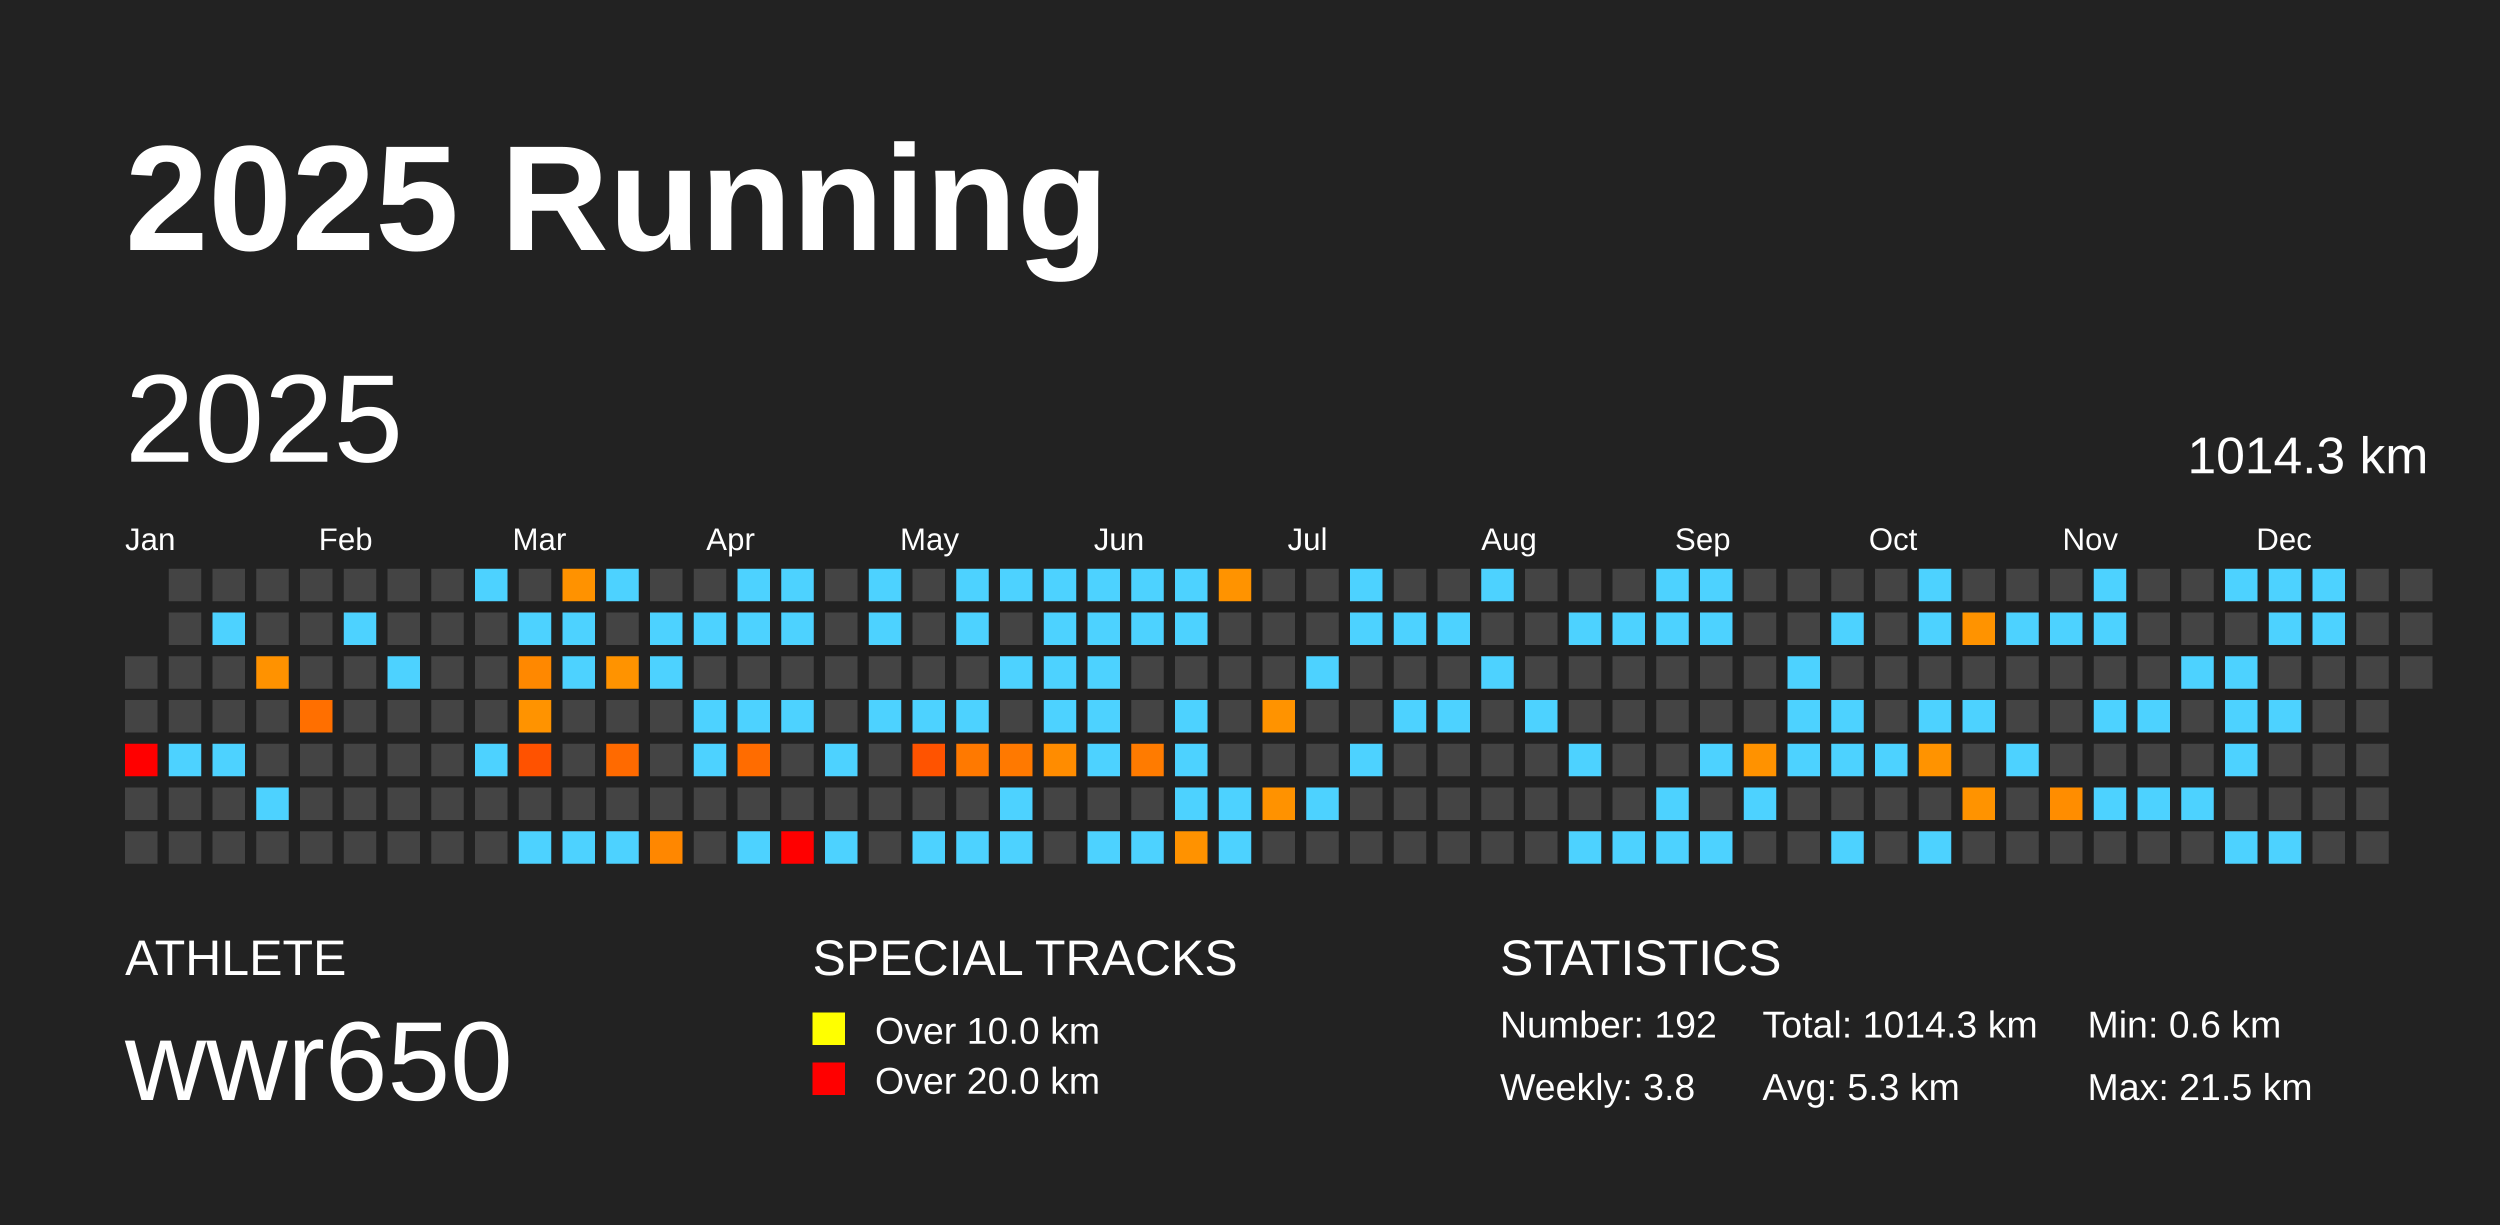
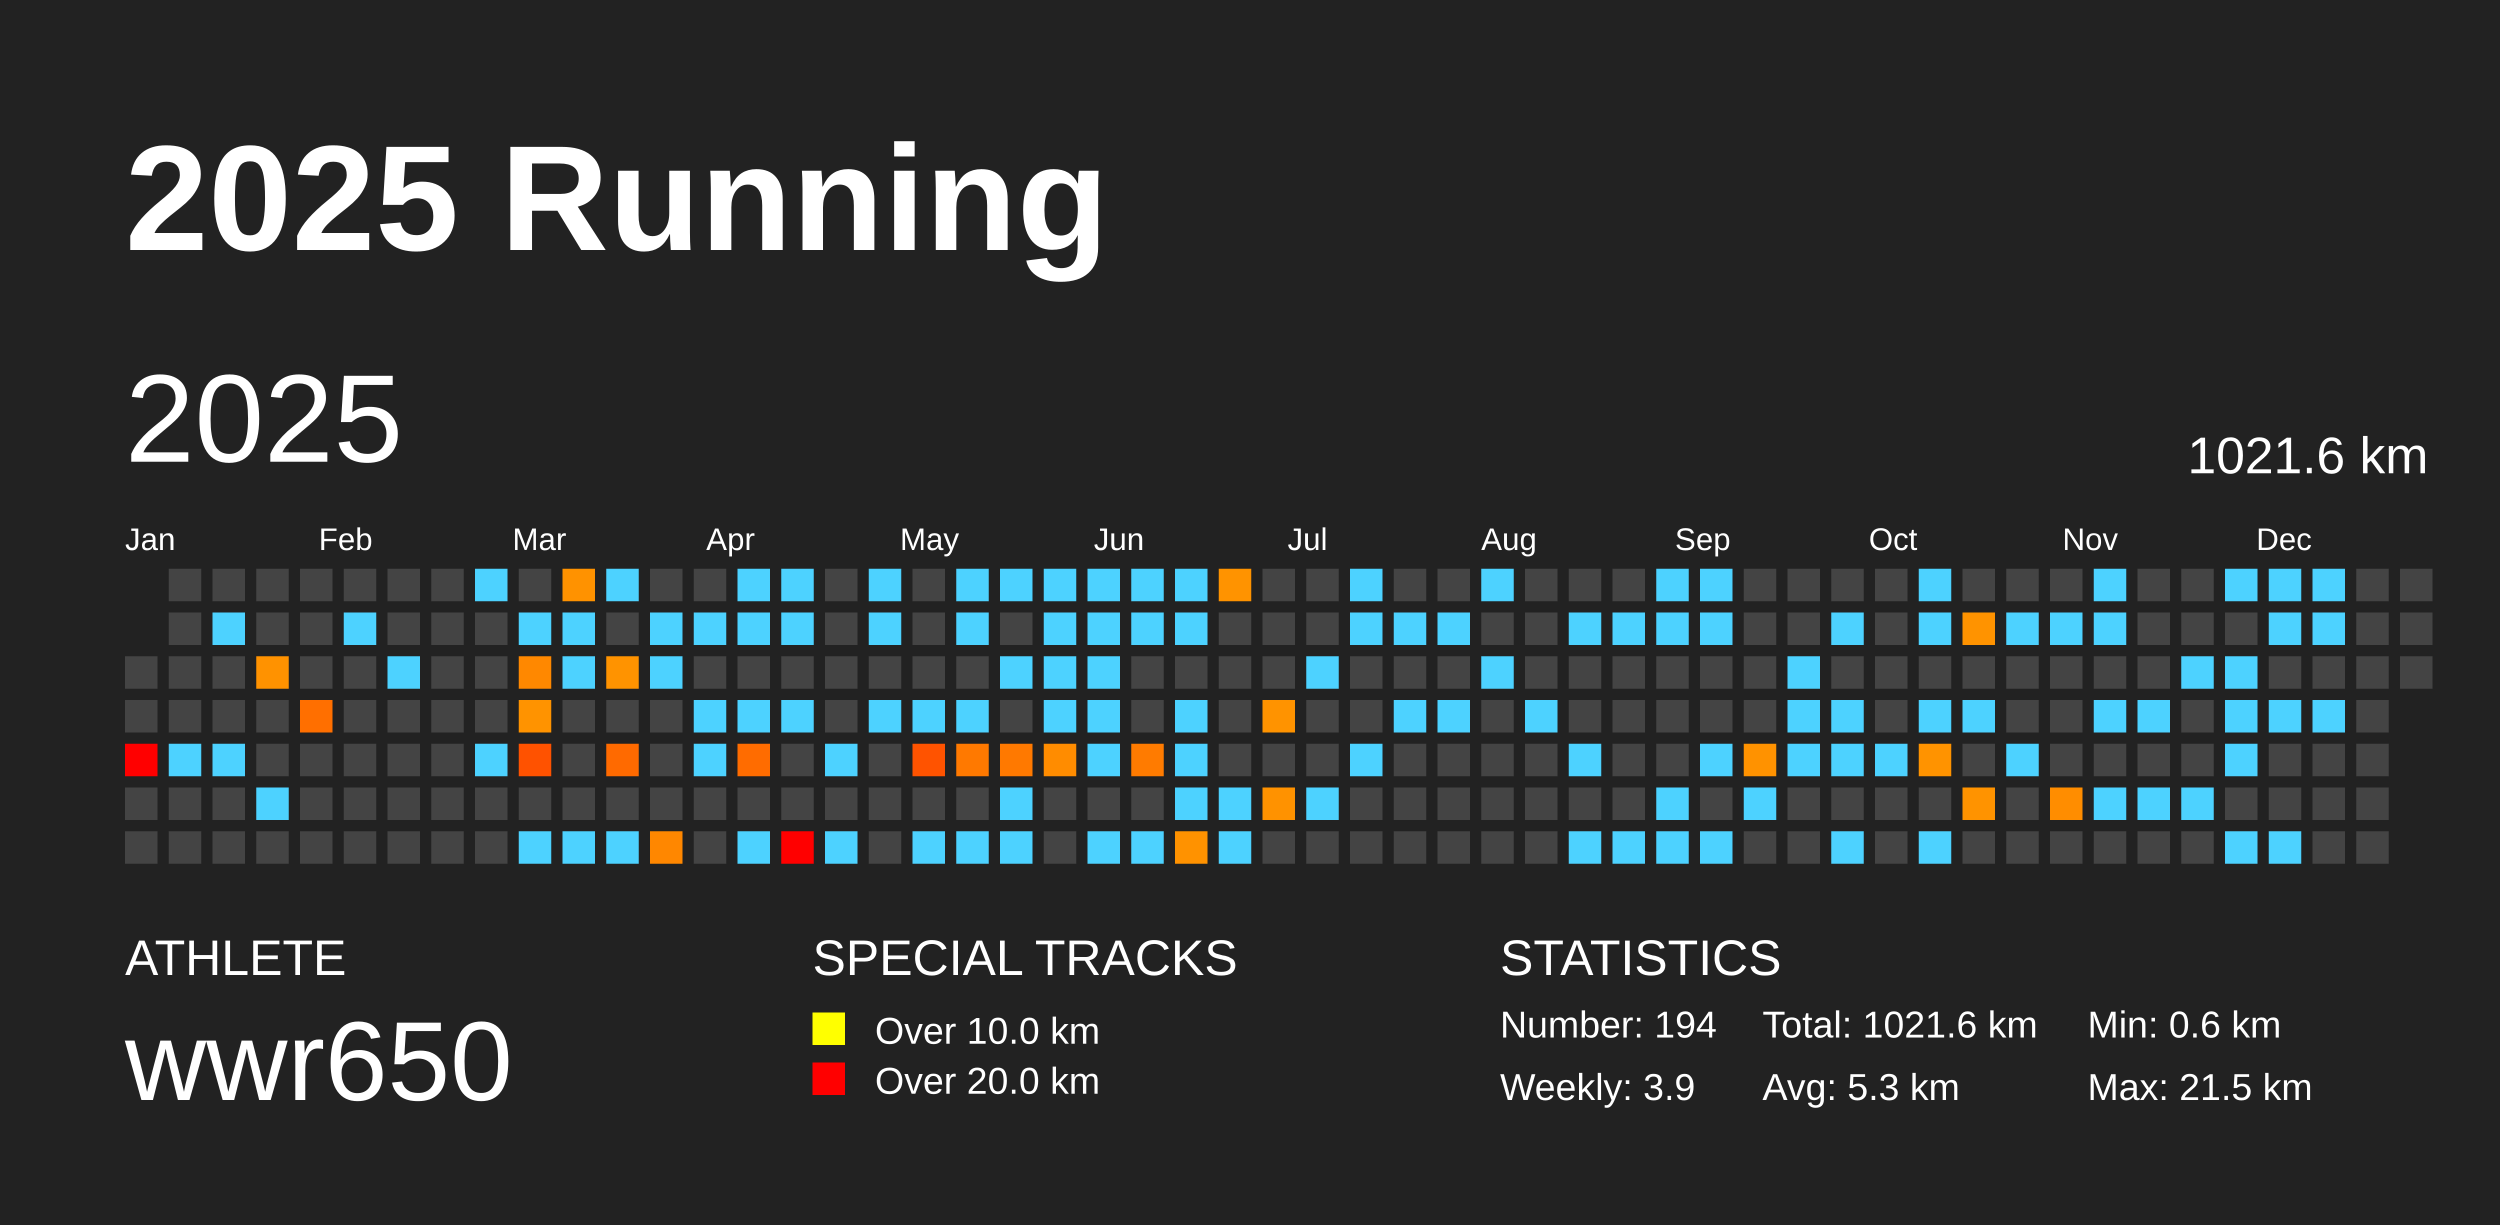
<svg xmlns="http://www.w3.org/2000/svg" baseProfile="full" height="98mm" version="1.1" viewBox="0,0,200,98" width="200mm">
  <defs />
  <rect fill="#222222" height="98" width="200" x="0" y="0" />
  <text fill="#FFFFFF" style="font-size:12px; font-family:Arial; font-weight:bold;" x="10" y="20">2025 Running</text>
  <text fill="#FFFFFF" style="font-size:4px; font-family:Arial" x="10" y="78">ATHLETE</text>
  <text fill="#FFFFFF" style="font-size:9px; font-family:Arial" x="10" y="88">wwr650</text>
  <text fill="#FFFFFF" style="font-size:4px; font-family:Arial" x="65" y="78">SPECIAL TRACKS</text>
  <rect fill="yellow" height="2.6" width="2.6" x="65" y="81" />
  <text fill="#FFFFFF" style="font-size:3px; font-family:Arial" x="70" y="83.5">Over 10.0 km</text>
  <rect fill="red" height="2.6" width="2.6" x="65" y="85" />
  <text fill="#FFFFFF" style="font-size:3px; font-family:Arial" x="70" y="87.5">Over 20.0 km</text>
  <text fill="#FFFFFF" style="font-size:4px; font-family:Arial" x="120" y="78">STATISTICS</text>
-   <text fill="#FFFFFF" style="font-size:3px; font-family:Arial" x="120" y="83">Number: 192</text>
-   <text fill="#FFFFFF" style="font-size:3px; font-family:Arial" x="120" y="88">Weekly: 3.8</text>
-   <text fill="#FFFFFF" style="font-size:3px; font-family:Arial" x="141" y="83">Total: 1014.3 km</text>
+   <text fill="#FFFFFF" style="font-size:3px; font-family:Arial" x="120" y="83">Number: 194</text>
+   <text fill="#FFFFFF" style="font-size:3px; font-family:Arial" x="120" y="88">Weekly: 3.9</text>
+   <text fill="#FFFFFF" style="font-size:3px; font-family:Arial" x="141" y="83">Total: 1021.6 km</text>
  <text fill="#FFFFFF" style="font-size:3px; font-family:Arial" x="141" y="88">Avg: 5.3 km</text>
  <text fill="#FFFFFF" style="font-size:3px; font-family:Arial" x="167" y="83">Min: 0.6 km</text>
  <text fill="#FFFFFF" style="font-size:3px; font-family:Arial" x="167" y="88">Max: 21.5 km</text>
  <text dominant-baseline="hanging" fill="#FFFFFF" style="font-size:10.0px; font-family:Arial;" x="10" y="30">2025</text>
-   <text dominant-baseline="hanging" fill="#FFFFFF" style="font-size:4.125px; font-family:Arial;" x="175" y="35">1014.3 km</text>
+   <text dominant-baseline="hanging" fill="#FFFFFF" style="font-size:4.125px; font-family:Arial;" x="175" y="35">1021.6 km</text>
  <text fill="#FFFFFF" style="font-size:2.5px; font-family:Arial" x="10.0" y="44">Jan</text>
  <text fill="#FFFFFF" style="font-size:2.5px; font-family:Arial" x="25.5" y="44">Feb</text>
  <text fill="#FFFFFF" style="font-size:2.5px; font-family:Arial" x="41.0" y="44">Mar</text>
  <text fill="#FFFFFF" style="font-size:2.5px; font-family:Arial" x="56.5" y="44">Apr</text>
  <text fill="#FFFFFF" style="font-size:2.5px; font-family:Arial" x="72.0" y="44">May</text>
  <text fill="#FFFFFF" style="font-size:2.5px; font-family:Arial" x="87.5" y="44">Jun</text>
  <text fill="#FFFFFF" style="font-size:2.5px; font-family:Arial" x="103.0" y="44">Jul</text>
  <text fill="#FFFFFF" style="font-size:2.5px; font-family:Arial" x="118.5" y="44">Aug</text>
  <text fill="#FFFFFF" style="font-size:2.5px; font-family:Arial" x="134.0" y="44">Sep</text>
  <text fill="#FFFFFF" style="font-size:2.5px; font-family:Arial" x="149.5" y="44">Oct</text>
  <text fill="#FFFFFF" style="font-size:2.5px; font-family:Arial" x="165.0" y="44">Nov</text>
  <text fill="#FFFFFF" style="font-size:2.5px; font-family:Arial" x="180.5" y="44">Dec</text>
  <rect fill="#444444" height="2.6" width="2.6" x="10.0" y="52.5" />
  <rect fill="#444444" height="2.6" width="2.6" x="10.0" y="56.0" />
  <rect fill="red" height="2.6" width="2.6" x="10.0" y="59.5" />
  <rect fill="#444444" height="2.6" width="2.6" x="10.0" y="63.0" />
  <rect fill="#444444" height="2.6" width="2.6" x="10.0" y="66.5" />
  <rect fill="#444444" height="2.6" width="2.6" x="13.5" y="45.5" />
  <rect fill="#444444" height="2.6" width="2.6" x="13.5" y="49.0" />
  <rect fill="#444444" height="2.6" width="2.6" x="13.5" y="52.5" />
  <rect fill="#444444" height="2.6" width="2.6" x="13.5" y="56.0" />
  <rect fill="#4dd2ff" height="2.6" width="2.6" x="13.5" y="59.5" />
  <rect fill="#444444" height="2.6" width="2.6" x="13.5" y="63.0" />
  <rect fill="#444444" height="2.6" width="2.6" x="13.5" y="66.5" />
  <rect fill="#444444" height="2.6" width="2.6" x="17.0" y="45.5" />
  <rect fill="#4dd2ff" height="2.6" width="2.6" x="17.0" y="49.0" />
  <rect fill="#444444" height="2.6" width="2.6" x="17.0" y="52.5" />
  <rect fill="#444444" height="2.6" width="2.6" x="17.0" y="56.0" />
  <rect fill="#4dd2ff" height="2.6" width="2.6" x="17.0" y="59.5" />
  <rect fill="#444444" height="2.6" width="2.6" x="17.0" y="63.0" />
  <rect fill="#444444" height="2.6" width="2.6" x="17.0" y="66.5" />
  <rect fill="#444444" height="2.6" width="2.6" x="20.5" y="45.5" />
  <rect fill="#444444" height="2.6" width="2.6" x="20.5" y="49.0" />
  <rect fill="#ff9200" height="2.6" width="2.6" x="20.5" y="52.5" />
  <rect fill="#444444" height="2.6" width="2.6" x="20.5" y="56.0" />
  <rect fill="#444444" height="2.6" width="2.6" x="20.5" y="59.5" />
  <rect fill="#4dd2ff" height="2.6" width="2.6" x="20.5" y="63.0" />
  <rect fill="#444444" height="2.6" width="2.6" x="20.5" y="66.5" />
  <rect fill="#444444" height="2.6" width="2.6" x="24.0" y="45.5" />
  <rect fill="#444444" height="2.6" width="2.6" x="24.0" y="49.0" />
  <rect fill="#444444" height="2.6" width="2.6" x="24.0" y="52.5" />
  <rect fill="#ff6f00" height="2.6" width="2.6" x="24.0" y="56.0" />
  <rect fill="#444444" height="2.6" width="2.6" x="24.0" y="59.5" />
  <rect fill="#444444" height="2.6" width="2.6" x="24.0" y="63.0" />
  <rect fill="#444444" height="2.6" width="2.6" x="24.0" y="66.5" />
  <rect fill="#444444" height="2.6" width="2.6" x="27.5" y="45.5" />
  <rect fill="#4dd2ff" height="2.6" width="2.6" x="27.5" y="49.0" />
  <rect fill="#444444" height="2.6" width="2.6" x="27.5" y="52.5" />
  <rect fill="#444444" height="2.6" width="2.6" x="27.5" y="56.0" />
  <rect fill="#444444" height="2.6" width="2.6" x="27.5" y="59.5" />
  <rect fill="#444444" height="2.6" width="2.6" x="27.5" y="63.0" />
  <rect fill="#444444" height="2.6" width="2.6" x="27.5" y="66.5" />
  <rect fill="#444444" height="2.6" width="2.6" x="31.0" y="45.5" />
  <rect fill="#444444" height="2.6" width="2.6" x="31.0" y="49.0" />
  <rect fill="#4dd2ff" height="2.6" width="2.6" x="31.0" y="52.5" />
  <rect fill="#444444" height="2.6" width="2.6" x="31.0" y="56.0" />
  <rect fill="#444444" height="2.6" width="2.6" x="31.0" y="59.5" />
  <rect fill="#444444" height="2.6" width="2.6" x="31.0" y="63.0" />
  <rect fill="#444444" height="2.6" width="2.6" x="31.0" y="66.5" />
  <rect fill="#444444" height="2.6" width="2.6" x="34.5" y="45.5" />
  <rect fill="#444444" height="2.6" width="2.6" x="34.5" y="49.0" />
  <rect fill="#444444" height="2.6" width="2.6" x="34.5" y="52.5" />
  <rect fill="#444444" height="2.6" width="2.6" x="34.5" y="56.0" />
  <rect fill="#444444" height="2.6" width="2.6" x="34.5" y="59.5" />
  <rect fill="#444444" height="2.6" width="2.6" x="34.5" y="63.0" />
  <rect fill="#444444" height="2.6" width="2.6" x="34.5" y="66.5" />
  <rect fill="#4dd2ff" height="2.6" width="2.6" x="38.0" y="45.5" />
  <rect fill="#444444" height="2.6" width="2.6" x="38.0" y="49.0" />
  <rect fill="#444444" height="2.6" width="2.6" x="38.0" y="52.5" />
  <rect fill="#444444" height="2.6" width="2.6" x="38.0" y="56.0" />
  <rect fill="#4dd2ff" height="2.6" width="2.6" x="38.0" y="59.5" />
  <rect fill="#444444" height="2.6" width="2.6" x="38.0" y="63.0" />
  <rect fill="#444444" height="2.6" width="2.6" x="38.0" y="66.5" />
  <rect fill="#444444" height="2.6" width="2.6" x="41.5" y="45.5" />
  <rect fill="#4dd2ff" height="2.6" width="2.6" x="41.5" y="49.0" />
  <rect fill="#ff8800" height="2.6" width="2.6" x="41.5" y="52.5" />
  <rect fill="#ff9300" height="2.6" width="2.6" x="41.5" y="56.0" />
  <rect fill="#ff5200" height="2.6" width="2.6" x="41.5" y="59.5" />
  <rect fill="#444444" height="2.6" width="2.6" x="41.5" y="63.0" />
  <rect fill="#4dd2ff" height="2.6" width="2.6" x="41.5" y="66.5" />
  <rect fill="#ff9200" height="2.6" width="2.6" x="45.0" y="45.5" />
  <rect fill="#4dd2ff" height="2.6" width="2.6" x="45.0" y="49.0" />
  <rect fill="#4dd2ff" height="2.6" width="2.6" x="45.0" y="52.5" />
  <rect fill="#444444" height="2.6" width="2.6" x="45.0" y="56.0" />
  <rect fill="#444444" height="2.6" width="2.6" x="45.0" y="59.5" />
  <rect fill="#444444" height="2.6" width="2.6" x="45.0" y="63.0" />
  <rect fill="#4dd2ff" height="2.6" width="2.6" x="45.0" y="66.5" />
  <rect fill="#4dd2ff" height="2.6" width="2.6" x="48.5" y="45.5" />
  <rect fill="#444444" height="2.6" width="2.6" x="48.5" y="49.0" />
  <rect fill="#ff9300" height="2.6" width="2.6" x="48.5" y="52.5" />
  <rect fill="#444444" height="2.6" width="2.6" x="48.5" y="56.0" />
  <rect fill="#ff6a00" height="2.6" width="2.6" x="48.5" y="59.5" />
  <rect fill="#444444" height="2.6" width="2.6" x="48.5" y="63.0" />
  <rect fill="#4dd2ff" height="2.6" width="2.6" x="48.5" y="66.5" />
  <rect fill="#444444" height="2.6" width="2.6" x="52.0" y="45.5" />
  <rect fill="#4dd2ff" height="2.6" width="2.6" x="52.0" y="49.0" />
  <rect fill="#4dd2ff" height="2.6" width="2.6" x="52.0" y="52.5" />
  <rect fill="#444444" height="2.6" width="2.6" x="52.0" y="56.0" />
  <rect fill="#444444" height="2.6" width="2.6" x="52.0" y="59.5" />
  <rect fill="#444444" height="2.6" width="2.6" x="52.0" y="63.0" />
  <rect fill="#ff8700" height="2.6" width="2.6" x="52.0" y="66.5" />
  <rect fill="#444444" height="2.6" width="2.6" x="55.5" y="45.5" />
  <rect fill="#4dd2ff" height="2.6" width="2.6" x="55.5" y="49.0" />
  <rect fill="#444444" height="2.6" width="2.6" x="55.5" y="52.5" />
  <rect fill="#4dd2ff" height="2.6" width="2.6" x="55.5" y="56.0" />
  <rect fill="#4dd2ff" height="2.6" width="2.6" x="55.5" y="59.5" />
  <rect fill="#444444" height="2.6" width="2.6" x="55.5" y="63.0" />
  <rect fill="#444444" height="2.6" width="2.6" x="55.5" y="66.5" />
  <rect fill="#4dd2ff" height="2.6" width="2.6" x="59.0" y="45.5" />
  <rect fill="#4dd2ff" height="2.6" width="2.6" x="59.0" y="49.0" />
  <rect fill="#444444" height="2.6" width="2.6" x="59.0" y="52.5" />
  <rect fill="#4dd2ff" height="2.6" width="2.6" x="59.0" y="56.0" />
  <rect fill="#ff6c00" height="2.6" width="2.6" x="59.0" y="59.5" />
  <rect fill="#444444" height="2.6" width="2.6" x="59.0" y="63.0" />
  <rect fill="#4dd2ff" height="2.6" width="2.6" x="59.0" y="66.5" />
  <rect fill="#4dd2ff" height="2.6" width="2.6" x="62.5" y="45.5" />
  <rect fill="#4dd2ff" height="2.6" width="2.6" x="62.5" y="49.0" />
  <rect fill="#444444" height="2.6" width="2.6" x="62.5" y="52.5" />
  <rect fill="#4dd2ff" height="2.6" width="2.6" x="62.5" y="56.0" />
  <rect fill="#444444" height="2.6" width="2.6" x="62.5" y="59.5" />
  <rect fill="#444444" height="2.6" width="2.6" x="62.5" y="63.0" />
  <rect fill="red" height="2.6" width="2.6" x="62.5" y="66.5" />
  <rect fill="#444444" height="2.6" width="2.6" x="66.0" y="45.5" />
  <rect fill="#444444" height="2.6" width="2.6" x="66.0" y="49.0" />
  <rect fill="#444444" height="2.6" width="2.6" x="66.0" y="52.5" />
  <rect fill="#444444" height="2.6" width="2.6" x="66.0" y="56.0" />
  <rect fill="#4dd2ff" height="2.6" width="2.6" x="66.0" y="59.5" />
  <rect fill="#444444" height="2.6" width="2.6" x="66.0" y="63.0" />
  <rect fill="#4dd2ff" height="2.6" width="2.6" x="66.0" y="66.5" />
  <rect fill="#4dd2ff" height="2.6" width="2.6" x="69.5" y="45.5" />
  <rect fill="#4dd2ff" height="2.6" width="2.6" x="69.5" y="49.0" />
  <rect fill="#444444" height="2.6" width="2.6" x="69.5" y="52.5" />
  <rect fill="#4dd2ff" height="2.6" width="2.6" x="69.5" y="56.0" />
  <rect fill="#444444" height="2.6" width="2.6" x="69.5" y="59.5" />
  <rect fill="#444444" height="2.6" width="2.6" x="69.5" y="63.0" />
  <rect fill="#444444" height="2.6" width="2.6" x="69.5" y="66.5" />
  <rect fill="#444444" height="2.6" width="2.6" x="73.0" y="45.5" />
  <rect fill="#444444" height="2.6" width="2.6" x="73.0" y="49.0" />
  <rect fill="#444444" height="2.6" width="2.6" x="73.0" y="52.5" />
  <rect fill="#4dd2ff" height="2.6" width="2.6" x="73.0" y="56.0" />
  <rect fill="#ff5300" height="2.6" width="2.6" x="73.0" y="59.5" />
  <rect fill="#444444" height="2.6" width="2.6" x="73.0" y="63.0" />
  <rect fill="#4dd2ff" height="2.6" width="2.6" x="73.0" y="66.5" />
  <rect fill="#4dd2ff" height="2.6" width="2.6" x="76.5" y="45.5" />
  <rect fill="#4dd2ff" height="2.6" width="2.6" x="76.5" y="49.0" />
  <rect fill="#444444" height="2.6" width="2.6" x="76.5" y="52.5" />
  <rect fill="#4dd2ff" height="2.6" width="2.6" x="76.5" y="56.0" />
  <rect fill="#ff7900" height="2.6" width="2.6" x="76.5" y="59.5" />
  <rect fill="#444444" height="2.6" width="2.6" x="76.5" y="63.0" />
  <rect fill="#4dd2ff" height="2.6" width="2.6" x="76.5" y="66.5" />
  <rect fill="#4dd2ff" height="2.6" width="2.6" x="80.0" y="45.5" />
  <rect fill="#444444" height="2.6" width="2.6" x="80.0" y="49.0" />
  <rect fill="#4dd2ff" height="2.6" width="2.6" x="80.0" y="52.5" />
  <rect fill="#444444" height="2.6" width="2.6" x="80.0" y="56.0" />
  <rect fill="#ff7900" height="2.6" width="2.6" x="80.0" y="59.5" />
  <rect fill="#4dd2ff" height="2.6" width="2.6" x="80.0" y="63.0" />
  <rect fill="#4dd2ff" height="2.6" width="2.6" x="80.0" y="66.5" />
  <rect fill="#4dd2ff" height="2.6" width="2.6" x="83.5" y="45.5" />
  <rect fill="#4dd2ff" height="2.6" width="2.6" x="83.5" y="49.0" />
  <rect fill="#4dd2ff" height="2.6" width="2.6" x="83.5" y="52.5" />
  <rect fill="#4dd2ff" height="2.6" width="2.6" x="83.5" y="56.0" />
  <rect fill="#ff8c00" height="2.6" width="2.6" x="83.5" y="59.5" />
  <rect fill="#444444" height="2.6" width="2.6" x="83.5" y="63.0" />
  <rect fill="#444444" height="2.6" width="2.6" x="83.5" y="66.5" />
  <rect fill="#4dd2ff" height="2.6" width="2.6" x="87.0" y="45.5" />
  <rect fill="#4dd2ff" height="2.6" width="2.6" x="87.0" y="49.0" />
  <rect fill="#4dd2ff" height="2.6" width="2.6" x="87.0" y="52.5" />
  <rect fill="#4dd2ff" height="2.6" width="2.6" x="87.0" y="56.0" />
  <rect fill="#4dd2ff" height="2.6" width="2.6" x="87.0" y="59.5" />
  <rect fill="#444444" height="2.6" width="2.6" x="87.0" y="63.0" />
  <rect fill="#4dd2ff" height="2.6" width="2.6" x="87.0" y="66.5" />
  <rect fill="#4dd2ff" height="2.6" width="2.6" x="90.5" y="45.5" />
  <rect fill="#4dd2ff" height="2.6" width="2.6" x="90.5" y="49.0" />
  <rect fill="#444444" height="2.6" width="2.6" x="90.5" y="52.5" />
  <rect fill="#444444" height="2.6" width="2.6" x="90.5" y="56.0" />
  <rect fill="#ff7b00" height="2.6" width="2.6" x="90.5" y="59.5" />
  <rect fill="#444444" height="2.6" width="2.6" x="90.5" y="63.0" />
  <rect fill="#4dd2ff" height="2.6" width="2.6" x="90.5" y="66.5" />
  <rect fill="#4dd2ff" height="2.6" width="2.6" x="94.0" y="45.5" />
  <rect fill="#4dd2ff" height="2.6" width="2.6" x="94.0" y="49.0" />
  <rect fill="#444444" height="2.6" width="2.6" x="94.0" y="52.5" />
  <rect fill="#4dd2ff" height="2.6" width="2.6" x="94.0" y="56.0" />
  <rect fill="#4dd2ff" height="2.6" width="2.6" x="94.0" y="59.5" />
  <rect fill="#4dd2ff" height="2.6" width="2.6" x="94.0" y="63.0" />
  <rect fill="#ff9200" height="2.6" width="2.6" x="94.0" y="66.5" />
  <rect fill="#ff9300" height="2.6" width="2.6" x="97.5" y="45.5" />
  <rect fill="#444444" height="2.6" width="2.6" x="97.5" y="49.0" />
  <rect fill="#444444" height="2.6" width="2.6" x="97.5" y="52.5" />
  <rect fill="#444444" height="2.6" width="2.6" x="97.5" y="56.0" />
  <rect fill="#444444" height="2.6" width="2.6" x="97.5" y="59.5" />
  <rect fill="#4dd2ff" height="2.6" width="2.6" x="97.5" y="63.0" />
  <rect fill="#4dd2ff" height="2.6" width="2.6" x="97.5" y="66.5" />
  <rect fill="#444444" height="2.6" width="2.6" x="101.0" y="45.5" />
  <rect fill="#444444" height="2.6" width="2.6" x="101.0" y="49.0" />
  <rect fill="#444444" height="2.6" width="2.6" x="101.0" y="52.5" />
  <rect fill="#ff9300" height="2.6" width="2.6" x="101.0" y="56.0" />
  <rect fill="#444444" height="2.6" width="2.6" x="101.0" y="59.5" />
  <rect fill="#ff9200" height="2.6" width="2.6" x="101.0" y="63.0" />
  <rect fill="#444444" height="2.6" width="2.6" x="101.0" y="66.5" />
  <rect fill="#444444" height="2.6" width="2.6" x="104.5" y="45.5" />
  <rect fill="#444444" height="2.6" width="2.6" x="104.5" y="49.0" />
  <rect fill="#4dd2ff" height="2.6" width="2.6" x="104.5" y="52.5" />
  <rect fill="#444444" height="2.6" width="2.6" x="104.5" y="56.0" />
  <rect fill="#444444" height="2.6" width="2.6" x="104.5" y="59.5" />
  <rect fill="#4dd2ff" height="2.6" width="2.6" x="104.5" y="63.0" />
  <rect fill="#444444" height="2.6" width="2.6" x="104.5" y="66.5" />
  <rect fill="#4dd2ff" height="2.6" width="2.6" x="108.0" y="45.5" />
  <rect fill="#4dd2ff" height="2.6" width="2.6" x="108.0" y="49.0" />
  <rect fill="#444444" height="2.6" width="2.6" x="108.0" y="52.5" />
  <rect fill="#444444" height="2.6" width="2.6" x="108.0" y="56.0" />
  <rect fill="#4dd2ff" height="2.6" width="2.6" x="108.0" y="59.5" />
  <rect fill="#444444" height="2.6" width="2.6" x="108.0" y="63.0" />
  <rect fill="#444444" height="2.6" width="2.6" x="108.0" y="66.5" />
  <rect fill="#444444" height="2.6" width="2.6" x="111.5" y="45.5" />
  <rect fill="#4dd2ff" height="2.6" width="2.6" x="111.5" y="49.0" />
  <rect fill="#444444" height="2.6" width="2.6" x="111.5" y="52.5" />
  <rect fill="#4dd2ff" height="2.6" width="2.6" x="111.5" y="56.0" />
  <rect fill="#444444" height="2.6" width="2.6" x="111.5" y="59.5" />
  <rect fill="#444444" height="2.6" width="2.6" x="111.5" y="63.0" />
  <rect fill="#444444" height="2.6" width="2.6" x="111.5" y="66.5" />
  <rect fill="#444444" height="2.6" width="2.6" x="115.0" y="45.5" />
  <rect fill="#4dd2ff" height="2.6" width="2.6" x="115.0" y="49.0" />
  <rect fill="#444444" height="2.6" width="2.6" x="115.0" y="52.5" />
  <rect fill="#4dd2ff" height="2.6" width="2.6" x="115.0" y="56.0" />
  <rect fill="#444444" height="2.6" width="2.6" x="115.0" y="59.5" />
  <rect fill="#444444" height="2.6" width="2.6" x="115.0" y="63.0" />
  <rect fill="#444444" height="2.6" width="2.6" x="115.0" y="66.5" />
  <rect fill="#4dd2ff" height="2.6" width="2.6" x="118.5" y="45.5" />
  <rect fill="#444444" height="2.6" width="2.6" x="118.5" y="49.0" />
  <rect fill="#4dd2ff" height="2.6" width="2.6" x="118.5" y="52.5" />
  <rect fill="#444444" height="2.6" width="2.6" x="118.5" y="56.0" />
  <rect fill="#444444" height="2.6" width="2.6" x="118.5" y="59.5" />
  <rect fill="#444444" height="2.6" width="2.6" x="118.5" y="63.0" />
  <rect fill="#444444" height="2.6" width="2.6" x="118.5" y="66.5" />
  <rect fill="#444444" height="2.6" width="2.6" x="122.0" y="45.5" />
  <rect fill="#444444" height="2.6" width="2.6" x="122.0" y="49.0" />
  <rect fill="#444444" height="2.6" width="2.6" x="122.0" y="52.5" />
  <rect fill="#4dd2ff" height="2.6" width="2.6" x="122.0" y="56.0" />
  <rect fill="#444444" height="2.6" width="2.6" x="122.0" y="59.5" />
  <rect fill="#444444" height="2.6" width="2.6" x="122.0" y="63.0" />
  <rect fill="#444444" height="2.6" width="2.6" x="122.0" y="66.5" />
  <rect fill="#444444" height="2.6" width="2.6" x="125.5" y="45.5" />
  <rect fill="#4dd2ff" height="2.6" width="2.6" x="125.5" y="49.0" />
  <rect fill="#444444" height="2.6" width="2.6" x="125.5" y="52.5" />
  <rect fill="#444444" height="2.6" width="2.6" x="125.5" y="56.0" />
  <rect fill="#4dd2ff" height="2.6" width="2.6" x="125.5" y="59.5" />
  <rect fill="#444444" height="2.6" width="2.6" x="125.5" y="63.0" />
  <rect fill="#4dd2ff" height="2.6" width="2.6" x="125.5" y="66.5" />
  <rect fill="#444444" height="2.6" width="2.6" x="129.0" y="45.5" />
  <rect fill="#4dd2ff" height="2.6" width="2.6" x="129.0" y="49.0" />
  <rect fill="#444444" height="2.6" width="2.6" x="129.0" y="52.5" />
  <rect fill="#444444" height="2.6" width="2.6" x="129.0" y="56.0" />
  <rect fill="#444444" height="2.6" width="2.6" x="129.0" y="59.5" />
  <rect fill="#444444" height="2.6" width="2.6" x="129.0" y="63.0" />
  <rect fill="#4dd2ff" height="2.6" width="2.6" x="129.0" y="66.5" />
  <rect fill="#4dd2ff" height="2.6" width="2.6" x="132.5" y="45.5" />
  <rect fill="#4dd2ff" height="2.6" width="2.6" x="132.5" y="49.0" />
  <rect fill="#444444" height="2.6" width="2.6" x="132.5" y="52.5" />
  <rect fill="#444444" height="2.6" width="2.6" x="132.5" y="56.0" />
  <rect fill="#444444" height="2.6" width="2.6" x="132.5" y="59.5" />
  <rect fill="#4dd2ff" height="2.6" width="2.6" x="132.5" y="63.0" />
  <rect fill="#4dd2ff" height="2.6" width="2.6" x="132.5" y="66.5" />
  <rect fill="#4dd2ff" height="2.6" width="2.6" x="136.0" y="45.5" />
  <rect fill="#4dd2ff" height="2.6" width="2.6" x="136.0" y="49.0" />
  <rect fill="#444444" height="2.6" width="2.6" x="136.0" y="52.5" />
  <rect fill="#444444" height="2.6" width="2.6" x="136.0" y="56.0" />
  <rect fill="#4dd2ff" height="2.6" width="2.6" x="136.0" y="59.5" />
  <rect fill="#444444" height="2.6" width="2.6" x="136.0" y="63.0" />
  <rect fill="#4dd2ff" height="2.6" width="2.6" x="136.0" y="66.5" />
  <rect fill="#444444" height="2.6" width="2.6" x="139.5" y="45.5" />
  <rect fill="#444444" height="2.6" width="2.6" x="139.5" y="49.0" />
  <rect fill="#444444" height="2.6" width="2.6" x="139.5" y="52.5" />
  <rect fill="#444444" height="2.6" width="2.6" x="139.5" y="56.0" />
  <rect fill="#ff9200" height="2.6" width="2.6" x="139.5" y="59.5" />
  <rect fill="#4dd2ff" height="2.6" width="2.6" x="139.5" y="63.0" />
  <rect fill="#444444" height="2.6" width="2.6" x="139.5" y="66.5" />
  <rect fill="#444444" height="2.6" width="2.6" x="143.0" y="45.5" />
  <rect fill="#444444" height="2.6" width="2.6" x="143.0" y="49.0" />
  <rect fill="#4dd2ff" height="2.6" width="2.6" x="143.0" y="52.5" />
  <rect fill="#4dd2ff" height="2.6" width="2.6" x="143.0" y="56.0" />
  <rect fill="#4dd2ff" height="2.6" width="2.6" x="143.0" y="59.5" />
  <rect fill="#444444" height="2.6" width="2.6" x="143.0" y="63.0" />
  <rect fill="#444444" height="2.6" width="2.6" x="143.0" y="66.5" />
  <rect fill="#444444" height="2.6" width="2.6" x="146.5" y="45.5" />
  <rect fill="#4dd2ff" height="2.6" width="2.6" x="146.5" y="49.0" />
  <rect fill="#444444" height="2.6" width="2.6" x="146.5" y="52.5" />
  <rect fill="#4dd2ff" height="2.6" width="2.6" x="146.5" y="56.0" />
  <rect fill="#4dd2ff" height="2.6" width="2.6" x="146.5" y="59.5" />
  <rect fill="#444444" height="2.6" width="2.6" x="146.5" y="63.0" />
  <rect fill="#4dd2ff" height="2.6" width="2.6" x="146.5" y="66.5" />
  <rect fill="#444444" height="2.6" width="2.6" x="150.0" y="45.5" />
  <rect fill="#444444" height="2.6" width="2.6" x="150.0" y="49.0" />
  <rect fill="#444444" height="2.6" width="2.6" x="150.0" y="52.5" />
  <rect fill="#444444" height="2.6" width="2.6" x="150.0" y="56.0" />
  <rect fill="#4dd2ff" height="2.6" width="2.6" x="150.0" y="59.5" />
  <rect fill="#444444" height="2.6" width="2.6" x="150.0" y="63.0" />
  <rect fill="#444444" height="2.6" width="2.6" x="150.0" y="66.5" />
  <rect fill="#4dd2ff" height="2.6" width="2.6" x="153.5" y="45.5" />
  <rect fill="#4dd2ff" height="2.6" width="2.6" x="153.5" y="49.0" />
  <rect fill="#444444" height="2.6" width="2.6" x="153.5" y="52.5" />
  <rect fill="#4dd2ff" height="2.6" width="2.6" x="153.5" y="56.0" />
  <rect fill="#ff9300" height="2.6" width="2.6" x="153.5" y="59.5" />
  <rect fill="#444444" height="2.6" width="2.6" x="153.5" y="63.0" />
  <rect fill="#4dd2ff" height="2.6" width="2.6" x="153.5" y="66.5" />
  <rect fill="#444444" height="2.6" width="2.6" x="157.0" y="45.5" />
  <rect fill="#ff9300" height="2.6" width="2.6" x="157.0" y="49.0" />
  <rect fill="#444444" height="2.6" width="2.6" x="157.0" y="52.5" />
  <rect fill="#4dd2ff" height="2.6" width="2.6" x="157.0" y="56.0" />
  <rect fill="#444444" height="2.6" width="2.6" x="157.0" y="59.5" />
  <rect fill="#ff9300" height="2.6" width="2.6" x="157.0" y="63.0" />
  <rect fill="#444444" height="2.6" width="2.6" x="157.0" y="66.5" />
  <rect fill="#444444" height="2.6" width="2.6" x="160.5" y="45.5" />
  <rect fill="#4dd2ff" height="2.6" width="2.6" x="160.5" y="49.0" />
  <rect fill="#444444" height="2.6" width="2.6" x="160.5" y="52.5" />
  <rect fill="#444444" height="2.6" width="2.6" x="160.5" y="56.0" />
  <rect fill="#4dd2ff" height="2.6" width="2.6" x="160.5" y="59.5" />
  <rect fill="#444444" height="2.6" width="2.6" x="160.5" y="63.0" />
  <rect fill="#444444" height="2.6" width="2.6" x="160.5" y="66.5" />
  <rect fill="#444444" height="2.6" width="2.6" x="164.0" y="45.5" />
  <rect fill="#4dd2ff" height="2.6" width="2.6" x="164.0" y="49.0" />
  <rect fill="#444444" height="2.6" width="2.6" x="164.0" y="52.5" />
  <rect fill="#444444" height="2.6" width="2.6" x="164.0" y="56.0" />
  <rect fill="#444444" height="2.6" width="2.6" x="164.0" y="59.5" />
  <rect fill="#ff8d00" height="2.6" width="2.6" x="164.0" y="63.0" />
  <rect fill="#444444" height="2.6" width="2.6" x="164.0" y="66.5" />
  <rect fill="#4dd2ff" height="2.6" width="2.6" x="167.5" y="45.5" />
  <rect fill="#4dd2ff" height="2.6" width="2.6" x="167.5" y="49.0" />
  <rect fill="#444444" height="2.6" width="2.6" x="167.5" y="52.5" />
  <rect fill="#4dd2ff" height="2.6" width="2.6" x="167.5" y="56.0" />
  <rect fill="#444444" height="2.6" width="2.6" x="167.5" y="59.5" />
  <rect fill="#4dd2ff" height="2.6" width="2.6" x="167.5" y="63.0" />
  <rect fill="#444444" height="2.6" width="2.6" x="167.5" y="66.5" />
  <rect fill="#444444" height="2.6" width="2.6" x="171.0" y="45.5" />
  <rect fill="#444444" height="2.6" width="2.6" x="171.0" y="49.0" />
  <rect fill="#444444" height="2.6" width="2.6" x="171.0" y="52.5" />
  <rect fill="#4dd2ff" height="2.6" width="2.6" x="171.0" y="56.0" />
  <rect fill="#444444" height="2.6" width="2.6" x="171.0" y="59.5" />
  <rect fill="#4dd2ff" height="2.6" width="2.6" x="171.0" y="63.0" />
  <rect fill="#444444" height="2.6" width="2.6" x="171.0" y="66.5" />
  <rect fill="#444444" height="2.6" width="2.6" x="174.5" y="45.5" />
  <rect fill="#444444" height="2.6" width="2.6" x="174.5" y="49.0" />
  <rect fill="#4dd2ff" height="2.6" width="2.6" x="174.5" y="52.5" />
  <rect fill="#444444" height="2.6" width="2.6" x="174.5" y="56.0" />
  <rect fill="#444444" height="2.6" width="2.6" x="174.5" y="59.5" />
  <rect fill="#4dd2ff" height="2.6" width="2.6" x="174.5" y="63.0" />
  <rect fill="#444444" height="2.6" width="2.6" x="174.5" y="66.5" />
  <rect fill="#4dd2ff" height="2.6" width="2.6" x="178.0" y="45.5" />
  <rect fill="#444444" height="2.6" width="2.6" x="178.0" y="49.0" />
  <rect fill="#4dd2ff" height="2.6" width="2.6" x="178.0" y="52.5" />
  <rect fill="#4dd2ff" height="2.6" width="2.6" x="178.0" y="56.0" />
  <rect fill="#4dd2ff" height="2.6" width="2.6" x="178.0" y="59.5" />
  <rect fill="#444444" height="2.6" width="2.6" x="178.0" y="63.0" />
  <rect fill="#4dd2ff" height="2.6" width="2.6" x="178.0" y="66.5" />
  <rect fill="#4dd2ff" height="2.6" width="2.6" x="181.5" y="45.5" />
  <rect fill="#4dd2ff" height="2.6" width="2.6" x="181.5" y="49.0" />
  <rect fill="#444444" height="2.6" width="2.6" x="181.5" y="52.5" />
  <rect fill="#4dd2ff" height="2.6" width="2.6" x="181.5" y="56.0" />
  <rect fill="#444444" height="2.6" width="2.6" x="181.5" y="59.5" />
  <rect fill="#444444" height="2.6" width="2.6" x="181.5" y="63.0" />
  <rect fill="#4dd2ff" height="2.6" width="2.6" x="181.5" y="66.5" />
  <rect fill="#4dd2ff" height="2.6" width="2.6" x="185.0" y="45.5" />
  <rect fill="#4dd2ff" height="2.6" width="2.6" x="185.0" y="49.0" />
  <rect fill="#444444" height="2.6" width="2.6" x="185.0" y="52.5" />
-   <rect fill="#444444" height="2.6" width="2.6" x="185.0" y="56.0" />
+   <rect fill="#4dd2ff" height="2.6" width="2.6" x="185.0" y="56.0" />
  <rect fill="#444444" height="2.6" width="2.6" x="185.0" y="59.5" />
  <rect fill="#444444" height="2.6" width="2.6" x="185.0" y="63.0" />
  <rect fill="#444444" height="2.6" width="2.6" x="185.0" y="66.5" />
  <rect fill="#444444" height="2.6" width="2.6" x="188.5" y="45.5" />
  <rect fill="#444444" height="2.6" width="2.6" x="188.5" y="49.0" />
  <rect fill="#444444" height="2.6" width="2.6" x="188.5" y="52.5" />
  <rect fill="#444444" height="2.6" width="2.6" x="188.5" y="56.0" />
  <rect fill="#444444" height="2.6" width="2.6" x="188.5" y="59.5" />
  <rect fill="#444444" height="2.6" width="2.6" x="188.5" y="63.0" />
  <rect fill="#444444" height="2.6" width="2.6" x="188.5" y="66.5" />
  <rect fill="#444444" height="2.6" width="2.6" x="192.0" y="45.5" />
  <rect fill="#444444" height="2.6" width="2.6" x="192.0" y="49.0" />
  <rect fill="#444444" height="2.6" width="2.6" x="192.0" y="52.5" />
</svg>
